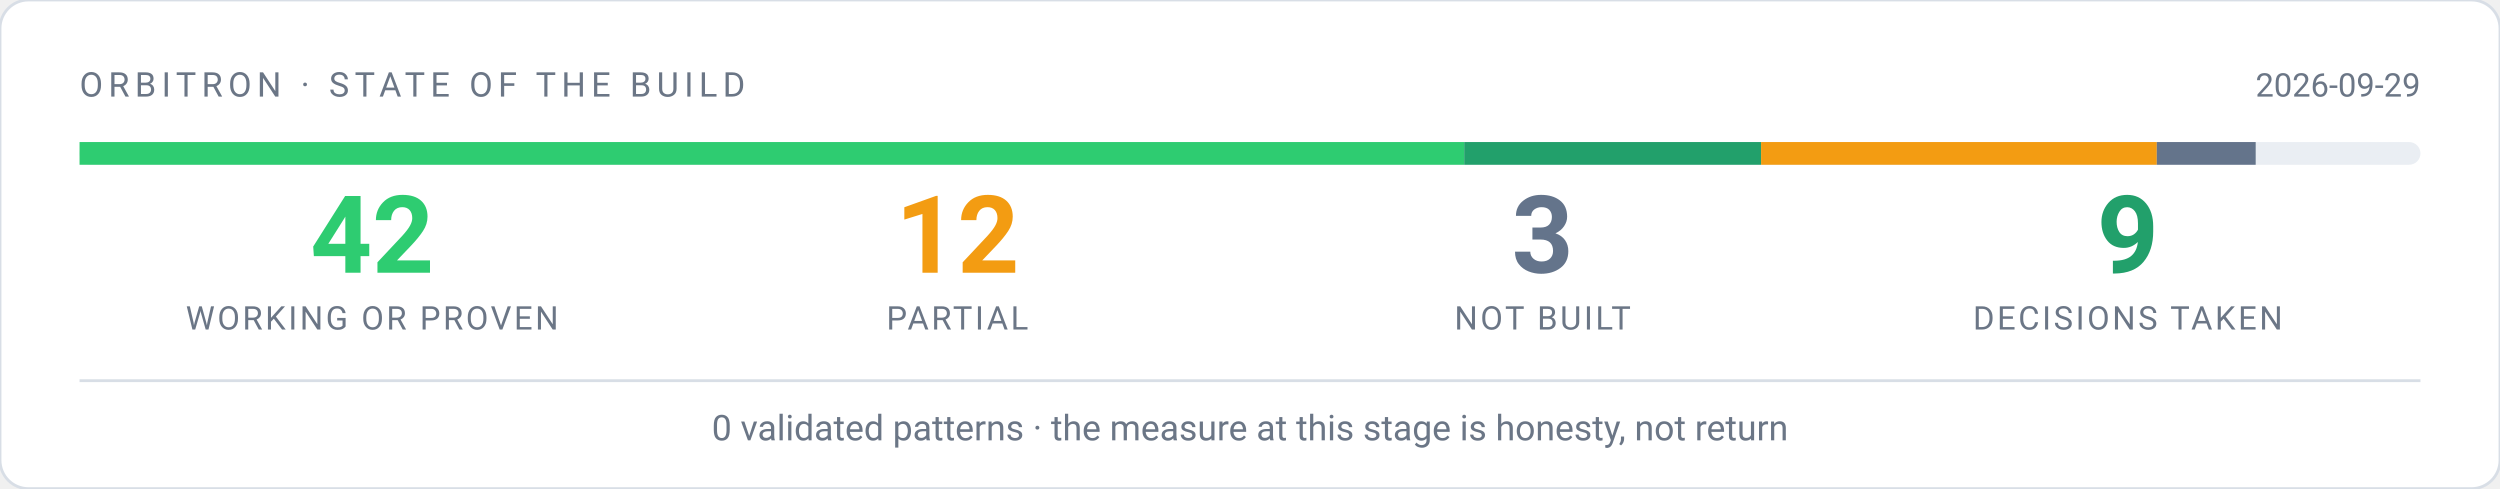
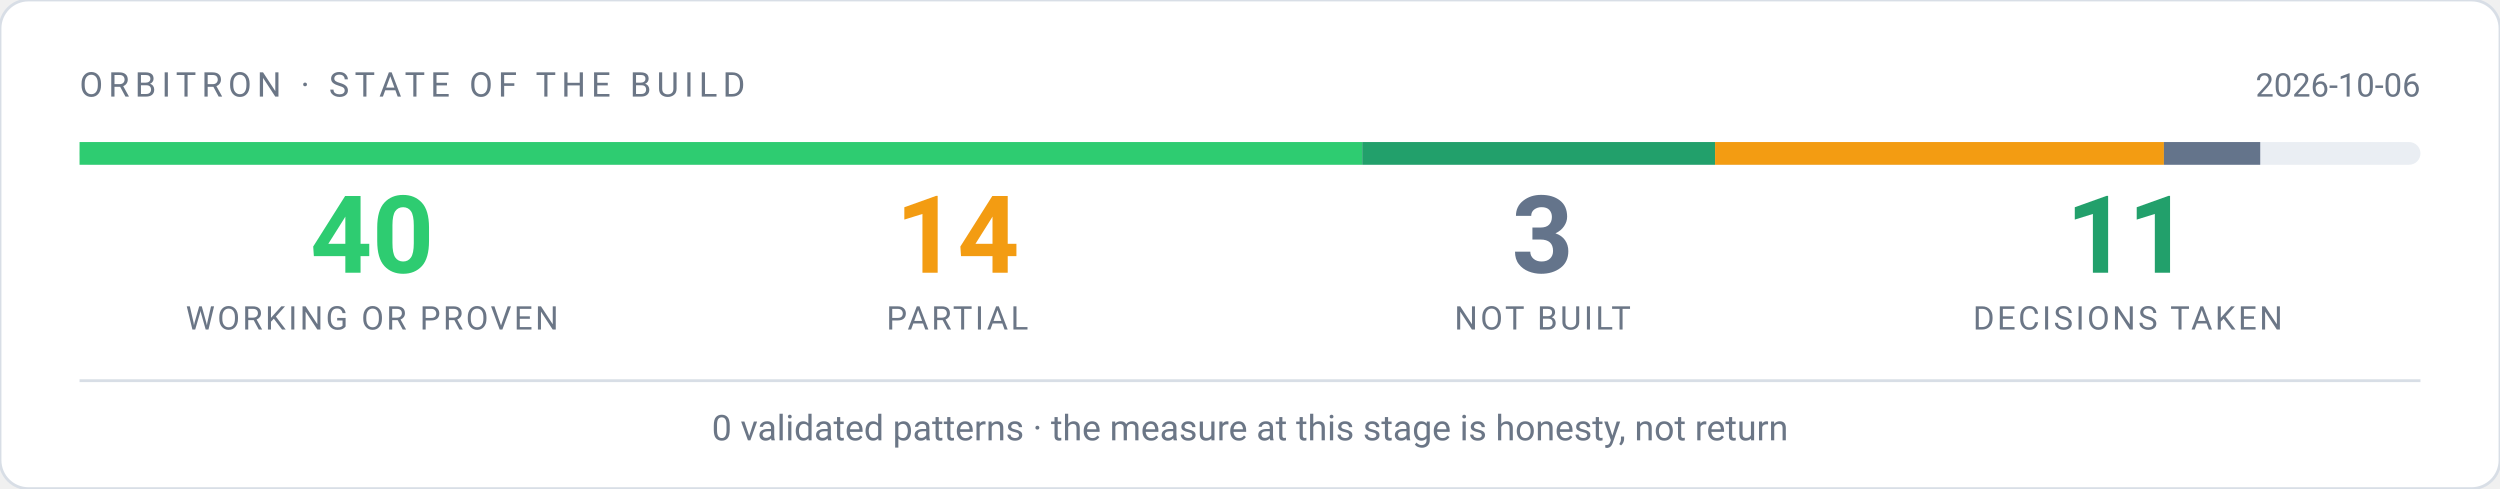
- <svg xmlns="http://www.w3.org/2000/svg" width="880" height="172" viewBox="0 0 880 172" role="img" aria-label="ORBITRON state: 42 working, 12 partial, 3 not built, 9 decisions, 0 validated patterns">
+ <svg xmlns="http://www.w3.org/2000/svg" width="880" height="172" viewBox="0 0 880 172" role="img" aria-label="ORBITRON state: 40 working, 14 partial, 3 not built, 11 decisions, 0 validated patterns">
  <style>text{font-family:-apple-system,BlinkMacSystemFont,'Segoe UI',Roboto,Helvetica,Arial,sans-serif}</style>
  <rect width="880" height="172" rx="10" fill="#ffffff" stroke="#d8dee6" />
  <text x="28" y="34" font-size="12" letter-spacing="0.16em" fill="#6b7686">ORBITRON · STATE OF THE BUILD</text>
-   <text x="852" y="34" text-anchor="end" font-size="11.5" fill="#6b7686">2026-09-29</text>
+   <text x="852" y="34" text-anchor="end" font-size="11.5" fill="#6b7686">2026-10-06</text>
  <rect x="28" y="50" width="824" height="8" rx="4" fill="#eaeef3" />
-   <rect x="28.0" y="50" width="487.4" height="8" fill="#2ecc71" />
-   <rect x="515.4" y="50" width="104.5" height="8" fill="#22a06b" />
-   <rect x="619.9" y="50" width="139.3" height="8" fill="#f39c12" />
-   <rect x="759.2" y="50" width="34.8" height="8" fill="#64748b" />
+   <rect x="28.0" y="50" width="451.5" height="8" fill="#2ecc71" />
+   <rect x="479.5" y="50" width="124.2" height="8" fill="#22a06b" />
+   <rect x="603.7" y="50" width="158.0" height="8" fill="#f39c12" />
+   <rect x="761.7" y="50" width="33.9" height="8" fill="#64748b" />
  <rect x="28" y="50" width="824" height="8" rx="4" fill="none" stroke="#eaeef3" stroke-width="0" />
-   <text x="131" y="96" text-anchor="middle" font-size="38" font-weight="600" fill="#2ecc71">42</text>
+   <text x="131" y="96" text-anchor="middle" font-size="38" font-weight="600" fill="#2ecc71">40</text>
  <text x="131" y="116" text-anchor="middle" font-size="11.5" letter-spacing="0.08em" fill="#6b7686">WORKING OR PROVEN</text>
-   <text x="337" y="96" text-anchor="middle" font-size="38" font-weight="600" fill="#f39c12">12</text>
+   <text x="337" y="96" text-anchor="middle" font-size="38" font-weight="600" fill="#f39c12">14</text>
  <text x="337" y="116" text-anchor="middle" font-size="11.5" letter-spacing="0.08em" fill="#6b7686">PARTIAL</text>
  <text x="543" y="96" text-anchor="middle" font-size="38" font-weight="600" fill="#64748b">3</text>
  <text x="543" y="116" text-anchor="middle" font-size="11.5" letter-spacing="0.08em" fill="#6b7686">NOT BUILT</text>
-   <text x="749" y="96" text-anchor="middle" font-size="38" font-weight="600" fill="#22a06b">9</text>
+   <text x="749" y="96" text-anchor="middle" font-size="38" font-weight="600" fill="#22a06b">11</text>
  <text x="749" y="116" text-anchor="middle" font-size="11.5" letter-spacing="0.08em" fill="#6b7686">DECISIONS TAKEN</text>
  <line x1="28" y1="134" x2="852" y2="134" stroke="#d8dee6" />
  <text x="440" y="155" text-anchor="middle" font-size="12.5" fill="#6b7686">0 validated patterns · the measure at this stage is honesty, not return</text>
</svg>
